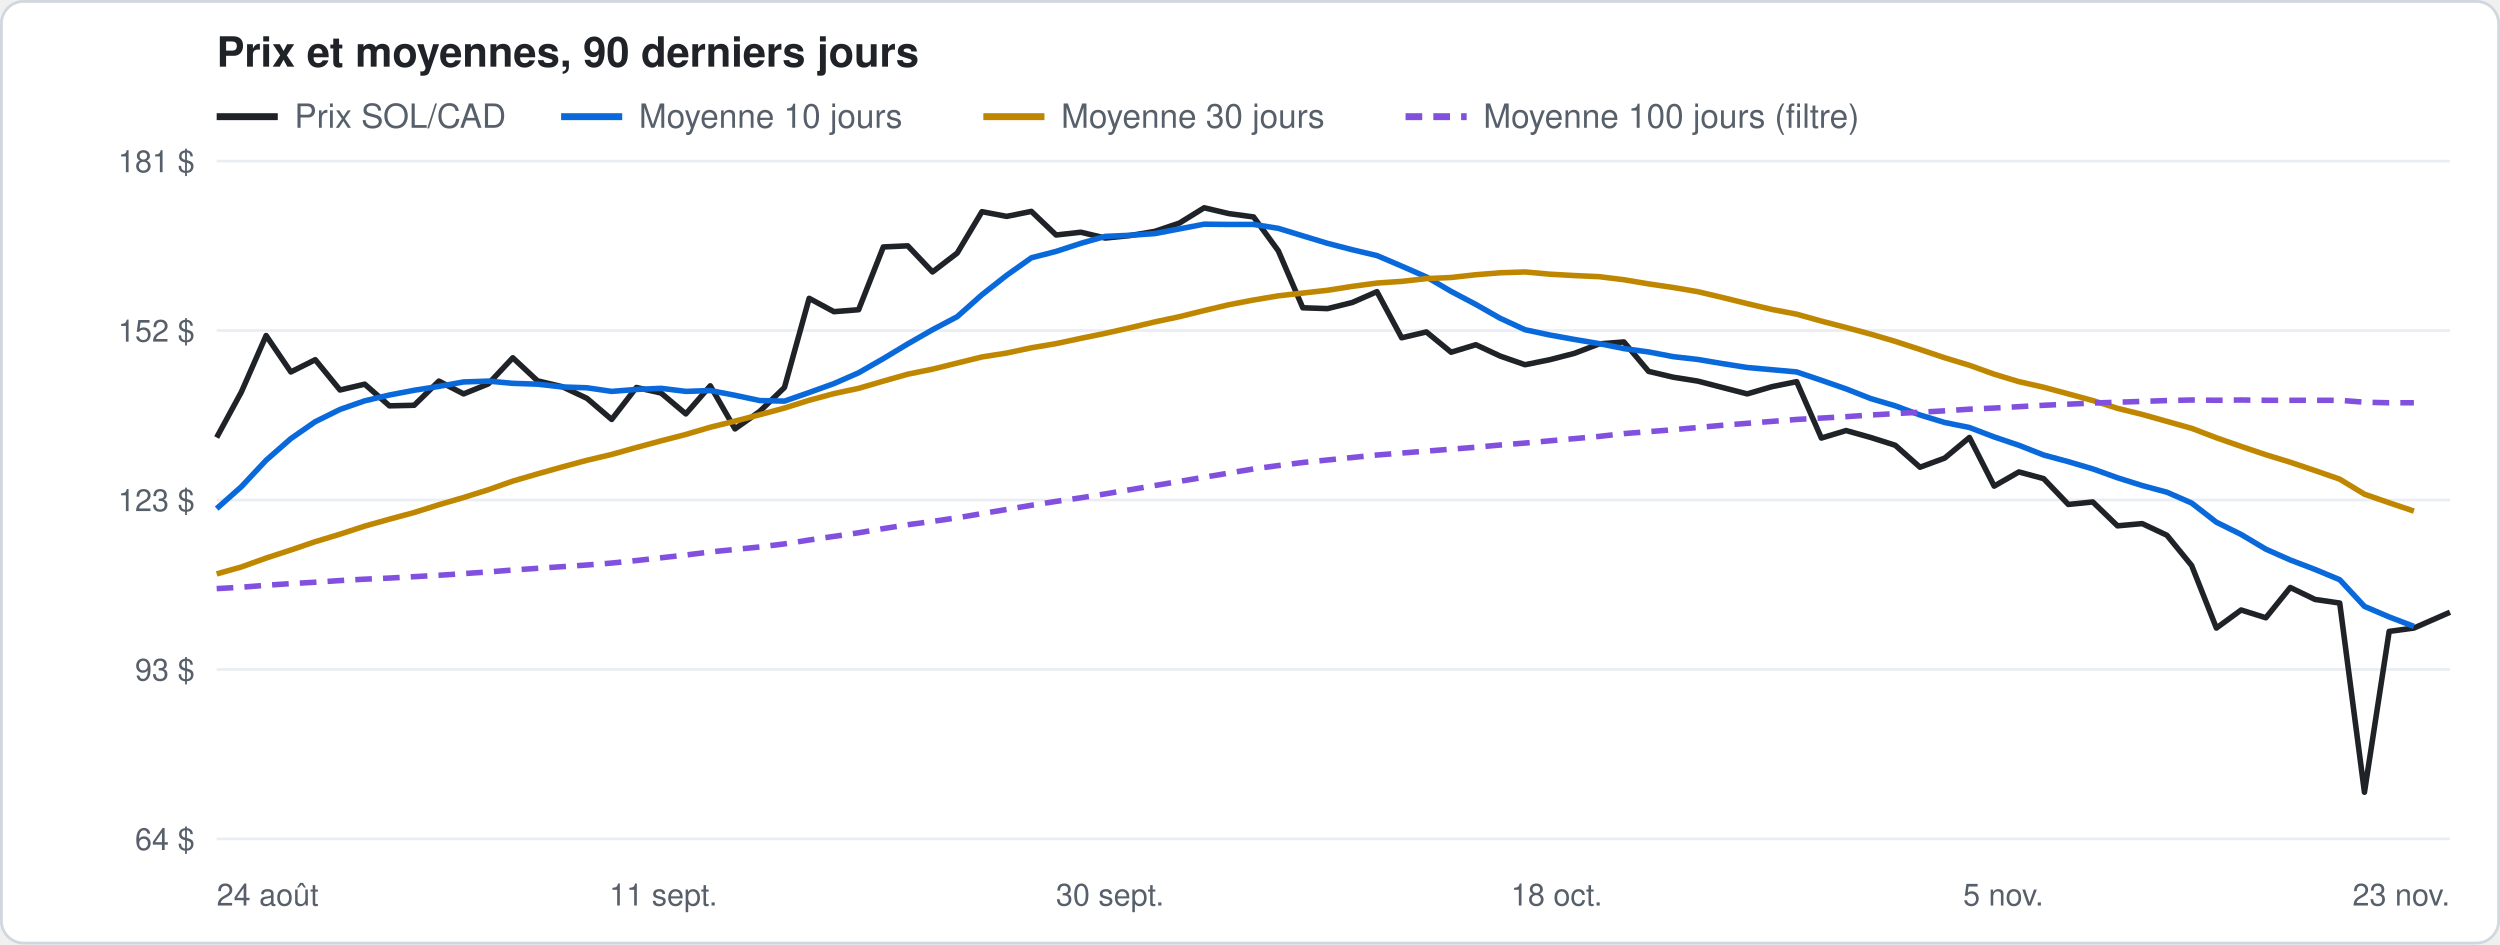
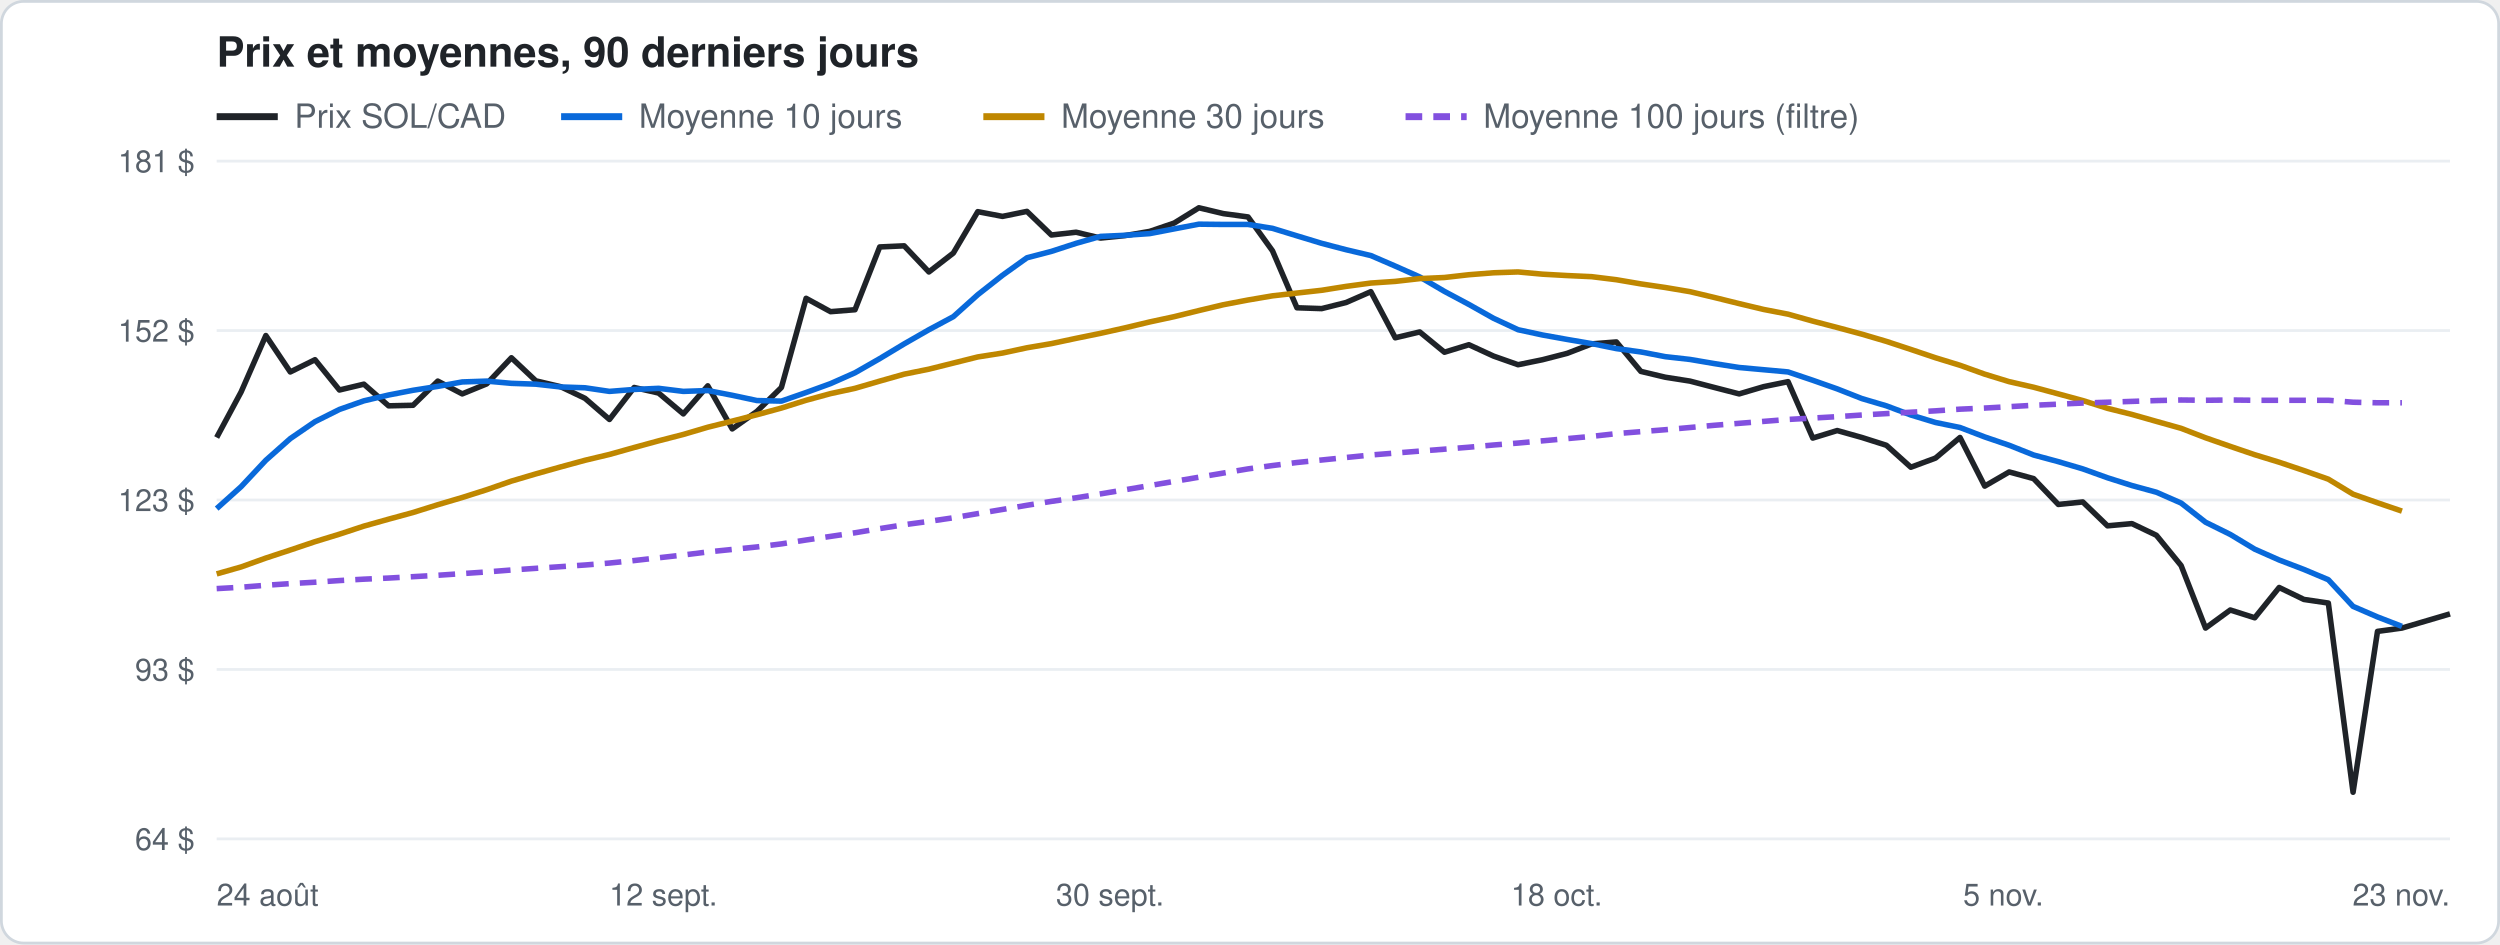
<svg xmlns="http://www.w3.org/2000/svg" width="900" height="340" viewBox="0 0 900 340" font-family="-apple-system, Segoe UI, Helvetica, Arial, sans-serif">
  <rect x="0.5" y="0.5" width="899" height="339" rx="8" fill="#ffffff" stroke="#d0d7de" />
  <text x="78" y="24" font-size="15" font-weight="600" fill="#1f2328">Prix et moyennes, 90 derniers jours</text>
  <line x1="78" y1="42" x2="100" y2="42" stroke="#1f2328" stroke-width="2.5" />
  <text x="106" y="46" font-size="12" fill="#57606a">Prix SOL/CAD</text>
  <line x1="202" y1="42" x2="224" y2="42" stroke="#0969da" stroke-width="2.5" />
  <text x="230" y="46" font-size="12" fill="#57606a">Moyenne 10 jours</text>
  <line x1="354" y1="42" x2="376" y2="42" stroke="#bf8700" stroke-width="2.5" />
  <text x="382" y="46" font-size="12" fill="#57606a">Moyenne 30 jours</text>
  <line x1="506" y1="42" x2="528" y2="42" stroke="#8250df" stroke-width="2.5" stroke-dasharray="6 4" />
  <text x="534" y="46" font-size="12" fill="#57606a">Moyenne 100 jours (filtre)</text>
  <line x1="78" y1="302.0" x2="882" y2="302.0" stroke="#eaeef2" />
  <text x="70" y="306.0" font-size="11" fill="#57606a" text-anchor="end">64 $</text>
  <line x1="78" y1="241.0" x2="882" y2="241.0" stroke="#eaeef2" />
  <text x="70" y="245.0" font-size="11" fill="#57606a" text-anchor="end">93 $</text>
  <line x1="78" y1="180.0" x2="882" y2="180.0" stroke="#eaeef2" />
  <text x="70" y="184.0" font-size="11" fill="#57606a" text-anchor="end">123 $</text>
  <line x1="78" y1="119.0" x2="882" y2="119.0" stroke="#eaeef2" />
  <text x="70" y="123.0" font-size="11" fill="#57606a" text-anchor="end">152 $</text>
  <line x1="78" y1="58.0" x2="882" y2="58.0" stroke="#eaeef2" />
  <text x="70" y="62.0" font-size="11" fill="#57606a" text-anchor="end">181 $</text>
  <text x="78.0" y="326" font-size="11" fill="#57606a" text-anchor="start">24 août</text>
-   <text x="238.8" y="326" font-size="11" fill="#57606a" text-anchor="middle">11 sept.</text>
+   <text x="238.8" y="326" font-size="11" fill="#57606a" text-anchor="middle">12 sept.</text>
  <text x="399.6" y="326" font-size="11" fill="#57606a" text-anchor="middle">30 sept.</text>
  <text x="560.4" y="326" font-size="11" fill="#57606a" text-anchor="middle">18 oct.</text>
  <text x="721.2" y="326" font-size="11" fill="#57606a" text-anchor="middle">5 nov.</text>
  <text x="882.0" y="326" font-size="11" fill="#57606a" text-anchor="end">23 nov.</text>
-   <polyline points="78.0,157.5 86.9,141.1 95.8,120.8 104.7,133.9 113.5,129.5 122.4,140.4 131.3,138.3 140.2,146.1 149.1,145.9 158.0,137.2 166.9,141.8 175.8,138.2 184.6,128.8 193.5,137.1 202.4,139.2 211.3,143.4 220.2,151.0 229.1,139.5 238.0,141.5 246.9,149.0 255.7,138.9 264.6,154.4 273.5,148.1 282.4,139.5 291.3,107.4 300.2,112.2 309.1,111.5 318.0,88.9 326.8,88.5 335.7,97.9 344.6,91.1 353.5,76.2 362.4,77.9 371.3,76.1 380.2,84.6 389.1,83.6 397.9,85.7 406.8,84.8 415.7,83.3 424.6,80.3 433.5,74.8 442.4,76.9 451.3,78.1 460.2,90.3 469.0,110.8 477.9,111.1 486.8,108.9 495.7,105.0 504.6,121.6 513.5,119.5 522.4,126.8 531.3,124.1 540.1,128.2 549.0,131.3 557.9,129.5 566.8,127.2 575.7,123.8 584.6,123.1 593.5,133.7 602.4,135.8 611.2,137.2 620.1,139.5 629.0,141.8 637.9,139.2 646.8,137.4 655.7,157.7 664.6,155.0 673.5,157.5 682.3,160.3 691.2,168.2 700.1,164.9 709.0,157.5 717.9,175.0 726.8,169.9 735.7,172.3 744.6,181.6 753.4,180.7 762.3,189.3 771.2,188.5 780.1,192.7 789.0,203.6 797.9,226.1 806.8,219.6 815.7,222.4 824.5,211.5 833.4,215.8 842.3,217.1 851.2,285.2 860.1,227.3 869.0,226.1 882.0,220.4" fill="none" stroke="#1f2328" stroke-width="2" stroke-linejoin="round" />
-   <polyline points="78.0,183.1 86.9,175.2 95.8,165.7 104.7,157.9 113.5,151.8 122.4,147.4 131.3,144.3 140.2,142.2 149.1,140.5 158.0,139.1 166.9,137.5 175.8,137.2 184.6,138.0 193.5,138.3 202.4,139.3 211.3,139.6 220.2,140.9 229.1,140.2 238.0,139.8 246.9,140.9 255.7,140.6 264.6,142.3 273.5,144.2 282.4,144.4 291.3,141.3 300.2,138.1 309.1,134.2 318.0,129.1 326.8,123.8 335.7,118.7 344.6,114.0 353.5,106.1 362.4,99.1 371.3,92.8 380.2,90.5 389.1,87.6 397.9,85.1 406.8,84.7 415.7,84.1 424.6,82.4 433.5,80.7 442.4,80.8 451.3,80.8 460.2,82.2 469.0,84.9 477.9,87.6 486.8,89.9 495.7,92.0 504.6,95.8 513.5,99.7 522.4,104.9 531.3,109.6 540.1,114.6 549.0,118.7 557.9,120.6 566.8,122.2 575.7,123.7 584.6,125.5 593.5,126.7 602.4,128.4 611.2,129.4 620.1,130.9 629.0,132.3 637.9,133.1 646.8,133.9 655.7,136.9 664.6,140.0 673.5,143.5 682.3,146.1 691.2,149.4 700.1,152.1 709.0,153.9 717.9,157.3 726.8,160.3 735.7,163.8 744.6,166.2 753.4,168.8 762.3,172.0 771.2,174.8 780.1,177.2 789.0,181.1 797.9,188.0 806.8,192.4 815.7,197.7 824.5,201.6 833.4,205.0 842.3,208.7 851.2,218.3 860.1,222.1 869.0,225.5" fill="none" stroke="#0969da" stroke-width="2" stroke-linejoin="round" />
-   <polyline points="78.0,206.6 86.9,204.1 95.8,200.9 104.7,198.0 113.5,195.0 122.4,192.3 131.3,189.4 140.2,186.9 149.1,184.5 158.0,181.7 166.9,179.1 175.8,176.3 184.6,173.2 193.5,170.6 202.4,168.1 211.3,165.7 220.2,163.6 229.1,161.1 238.0,158.7 246.9,156.4 255.7,153.8 264.6,151.6 273.5,149.3 282.4,146.9 291.3,144.1 300.2,141.7 309.1,139.8 318.0,137.2 326.8,134.7 335.7,132.9 344.6,130.7 353.5,128.5 362.4,127.1 371.3,125.2 380.2,123.7 389.1,121.8 397.9,120.0 406.8,118.0 415.7,115.9 424.6,114.0 433.5,111.8 442.4,109.7 451.3,108.0 460.2,106.5 469.0,105.5 477.9,104.5 486.8,103.1 495.7,101.9 504.6,101.3 513.5,100.3 522.4,99.9 531.3,98.9 540.1,98.2 549.0,97.9 557.9,98.7 566.8,99.2 575.7,99.6 584.6,100.7 593.5,102.2 602.4,103.5 611.2,105.0 620.1,107.1 629.0,109.3 637.9,111.4 646.8,113.1 655.7,115.6 664.6,117.9 673.5,120.3 682.3,122.9 691.2,125.8 700.1,128.8 709.0,131.5 717.9,134.7 726.8,137.4 735.7,139.4 744.6,141.8 753.4,144.2 762.3,147.0 771.2,149.2 780.1,151.7 789.0,154.2 797.9,157.6 806.8,160.7 815.7,163.7 824.5,166.4 833.4,169.4 842.3,172.5 851.2,177.9 860.1,181.0 869.0,184.0" fill="none" stroke="#bf8700" stroke-width="2" stroke-linejoin="round" />
-   <polyline points="78.0,211.9 86.9,211.4 95.8,210.7 104.7,210.1 113.5,209.6 122.4,209.0 131.3,208.5 140.2,208.1 149.1,207.6 158.0,207.1 166.9,206.5 175.8,205.9 184.6,205.2 193.5,204.6 202.4,204.0 211.3,203.4 220.2,202.7 229.1,201.8 238.0,200.8 246.9,199.8 255.7,198.7 264.6,197.8 273.5,196.9 282.4,195.8 291.3,194.4 300.2,193.1 309.1,191.8 318.0,190.3 326.8,188.9 335.7,187.7 344.6,186.4 353.5,184.9 362.4,183.4 371.3,181.9 380.2,180.5 389.1,179.2 397.9,177.8 406.8,176.3 415.7,174.8 424.6,173.3 433.5,171.8 442.4,170.3 451.3,168.8 460.2,167.6 469.0,166.5 477.9,165.6 486.8,164.7 495.7,163.8 504.6,163.1 513.5,162.4 522.4,161.7 531.3,161.0 540.1,160.2 549.0,159.5 557.9,158.7 566.8,157.9 575.7,157.1 584.6,156.1 593.5,155.4 602.4,154.7 611.2,153.9 620.1,153.1 629.0,152.4 637.9,151.7 646.8,151.0 655.7,150.5 664.6,150.0 673.5,149.4 682.3,148.9 691.2,148.4 700.1,147.9 709.0,147.3 717.9,146.9 726.8,146.4 735.7,145.9 744.6,145.5 753.4,145.1 762.3,144.8 771.2,144.5 780.1,144.2 789.0,144.0 797.9,144.1 806.8,144.0 815.7,144.1 824.5,144.1 833.4,144.1 842.3,144.1 851.2,144.8 860.1,145.0 869.0,145.0" fill="none" stroke="#8250df" stroke-width="2" stroke-linejoin="round" stroke-dasharray="6 4" />
+   <polyline points="78.0,157.5 86.8,141.1 95.7,120.8 104.5,133.9 113.4,129.5 122.2,140.4 131.0,138.3 139.9,146.1 148.7,145.9 157.6,137.2 166.4,141.8 175.2,138.2 184.1,128.8 192.9,137.1 201.8,139.2 210.6,143.4 219.4,151.0 228.3,139.5 237.1,141.5 246.0,149.0 254.8,138.9 263.6,154.4 272.5,148.1 281.3,139.5 290.2,107.4 299.0,112.2 307.8,111.5 316.7,88.9 325.5,88.5 334.4,97.9 343.2,91.1 352.0,76.2 360.9,77.9 369.7,76.1 378.5,84.6 387.4,83.6 396.2,85.7 405.1,84.8 413.9,83.3 422.7,80.3 431.6,74.8 440.4,76.9 449.3,78.1 458.1,90.3 466.9,110.8 475.8,111.1 484.6,108.9 493.5,105.0 502.3,121.6 511.1,119.5 520.0,126.8 528.8,124.1 537.7,128.2 546.5,131.3 555.3,129.5 564.2,127.2 573.0,123.8 581.9,123.1 590.7,133.7 599.5,135.8 608.4,137.2 617.2,139.5 626.1,141.8 634.9,139.2 643.7,137.4 652.6,157.7 661.4,155.0 670.3,157.5 679.1,160.3 687.9,168.2 696.8,164.9 705.6,157.5 714.5,175.0 723.3,169.9 732.1,172.3 741.0,181.6 749.8,180.7 758.7,189.3 767.5,188.5 776.3,192.7 785.2,203.6 794.0,226.1 802.9,219.6 811.7,222.4 820.5,211.5 829.4,215.8 838.2,217.1 847.1,285.2 855.9,227.3 864.7,226.1 882.0,221.0" fill="none" stroke="#1f2328" stroke-width="2" stroke-linejoin="round" />
+   <polyline points="78.0,183.1 86.8,175.2 95.7,165.7 104.5,157.9 113.4,151.8 122.2,147.4 131.0,144.3 139.9,142.2 148.7,140.5 157.6,139.1 166.4,137.5 175.2,137.2 184.1,138.0 192.9,138.3 201.8,139.3 210.6,139.6 219.4,140.9 228.3,140.2 237.1,139.8 246.0,140.9 254.8,140.6 263.6,142.3 272.5,144.2 281.3,144.4 290.2,141.3 299.0,138.1 307.8,134.2 316.7,129.1 325.5,123.8 334.4,118.7 343.2,114.0 352.0,106.1 360.9,99.1 369.7,92.8 378.5,90.5 387.4,87.6 396.2,85.1 405.1,84.7 413.9,84.1 422.7,82.4 431.6,80.7 440.4,80.8 449.3,80.8 458.1,82.2 466.9,84.9 475.8,87.6 484.6,89.9 493.5,92.0 502.3,95.8 511.1,99.7 520.0,104.9 528.8,109.6 537.7,114.6 546.5,118.7 555.3,120.6 564.2,122.2 573.0,123.7 581.9,125.5 590.7,126.7 599.5,128.4 608.4,129.4 617.2,130.9 626.1,132.3 634.9,133.1 643.7,133.9 652.6,136.9 661.4,140.0 670.3,143.5 679.1,146.1 687.9,149.4 696.8,152.1 705.6,153.9 714.5,157.3 723.3,160.3 732.1,163.8 741.0,166.2 749.8,168.8 758.7,172.0 767.5,174.8 776.3,177.2 785.2,181.1 794.0,188.0 802.9,192.4 811.7,197.7 820.5,201.6 829.4,205.0 838.2,208.7 847.1,218.3 855.9,222.1 864.7,225.5" fill="none" stroke="#0969da" stroke-width="2" stroke-linejoin="round" />
+   <polyline points="78.0,206.6 86.8,204.1 95.7,200.9 104.5,198.0 113.4,195.0 122.2,192.3 131.0,189.4 139.9,186.9 148.7,184.5 157.6,181.7 166.4,179.1 175.2,176.3 184.1,173.2 192.9,170.6 201.8,168.1 210.6,165.7 219.4,163.6 228.3,161.1 237.1,158.7 246.0,156.4 254.8,153.8 263.6,151.6 272.5,149.3 281.3,146.9 290.2,144.1 299.0,141.7 307.8,139.8 316.7,137.2 325.5,134.7 334.4,132.9 343.2,130.7 352.0,128.5 360.9,127.1 369.7,125.2 378.5,123.7 387.4,121.8 396.2,120.0 405.1,118.0 413.9,115.9 422.7,114.0 431.6,111.8 440.4,109.7 449.3,108.0 458.1,106.5 466.9,105.5 475.8,104.5 484.6,103.1 493.5,101.9 502.3,101.3 511.1,100.3 520.0,99.9 528.8,98.9 537.7,98.2 546.5,97.9 555.3,98.7 564.2,99.2 573.0,99.6 581.9,100.7 590.7,102.2 599.5,103.5 608.4,105.0 617.2,107.1 626.1,109.3 634.9,111.4 643.7,113.1 652.6,115.6 661.4,117.9 670.3,120.3 679.1,122.9 687.9,125.8 696.8,128.8 705.6,131.5 714.5,134.7 723.3,137.4 732.1,139.4 741.0,141.8 749.8,144.2 758.7,147.0 767.5,149.2 776.3,151.7 785.2,154.2 794.0,157.6 802.9,160.7 811.7,163.7 820.5,166.4 829.4,169.4 838.2,172.5 847.1,177.9 855.9,181.0 864.7,184.0" fill="none" stroke="#bf8700" stroke-width="2" stroke-linejoin="round" />
+   <polyline points="78.0,211.9 86.8,211.4 95.7,210.7 104.5,210.1 113.4,209.6 122.2,209.0 131.0,208.5 139.9,208.1 148.7,207.6 157.6,207.1 166.4,206.5 175.2,205.9 184.1,205.2 192.9,204.6 201.8,204.0 210.6,203.4 219.4,202.7 228.3,201.8 237.1,200.8 246.0,199.8 254.8,198.7 263.6,197.8 272.5,196.9 281.3,195.8 290.2,194.4 299.0,193.1 307.8,191.8 316.7,190.3 325.5,188.9 334.4,187.7 343.2,186.4 352.0,184.9 360.9,183.4 369.7,181.9 378.5,180.5 387.4,179.2 396.2,177.8 405.1,176.3 413.9,174.8 422.7,173.3 431.6,171.8 440.4,170.3 449.3,168.8 458.1,167.6 466.9,166.5 475.8,165.6 484.6,164.7 493.5,163.8 502.3,163.1 511.1,162.4 520.0,161.7 528.8,161.0 537.7,160.2 546.5,159.5 555.3,158.7 564.2,157.9 573.0,157.1 581.9,156.1 590.7,155.4 599.5,154.7 608.4,153.9 617.2,153.1 626.1,152.4 634.9,151.7 643.7,151.0 652.6,150.5 661.4,150.0 670.3,149.4 679.1,148.9 687.9,148.4 696.8,147.9 705.6,147.3 714.5,146.9 723.3,146.4 732.1,145.9 741.0,145.5 749.8,145.1 758.7,144.8 767.5,144.5 776.3,144.2 785.2,144.0 794.0,144.1 802.9,144.0 811.7,144.1 820.5,144.1 829.4,144.1 838.2,144.1 847.1,144.8 855.9,145.0 864.7,145.0" fill="none" stroke="#8250df" stroke-width="2" stroke-linejoin="round" stroke-dasharray="6 4" />
</svg>
